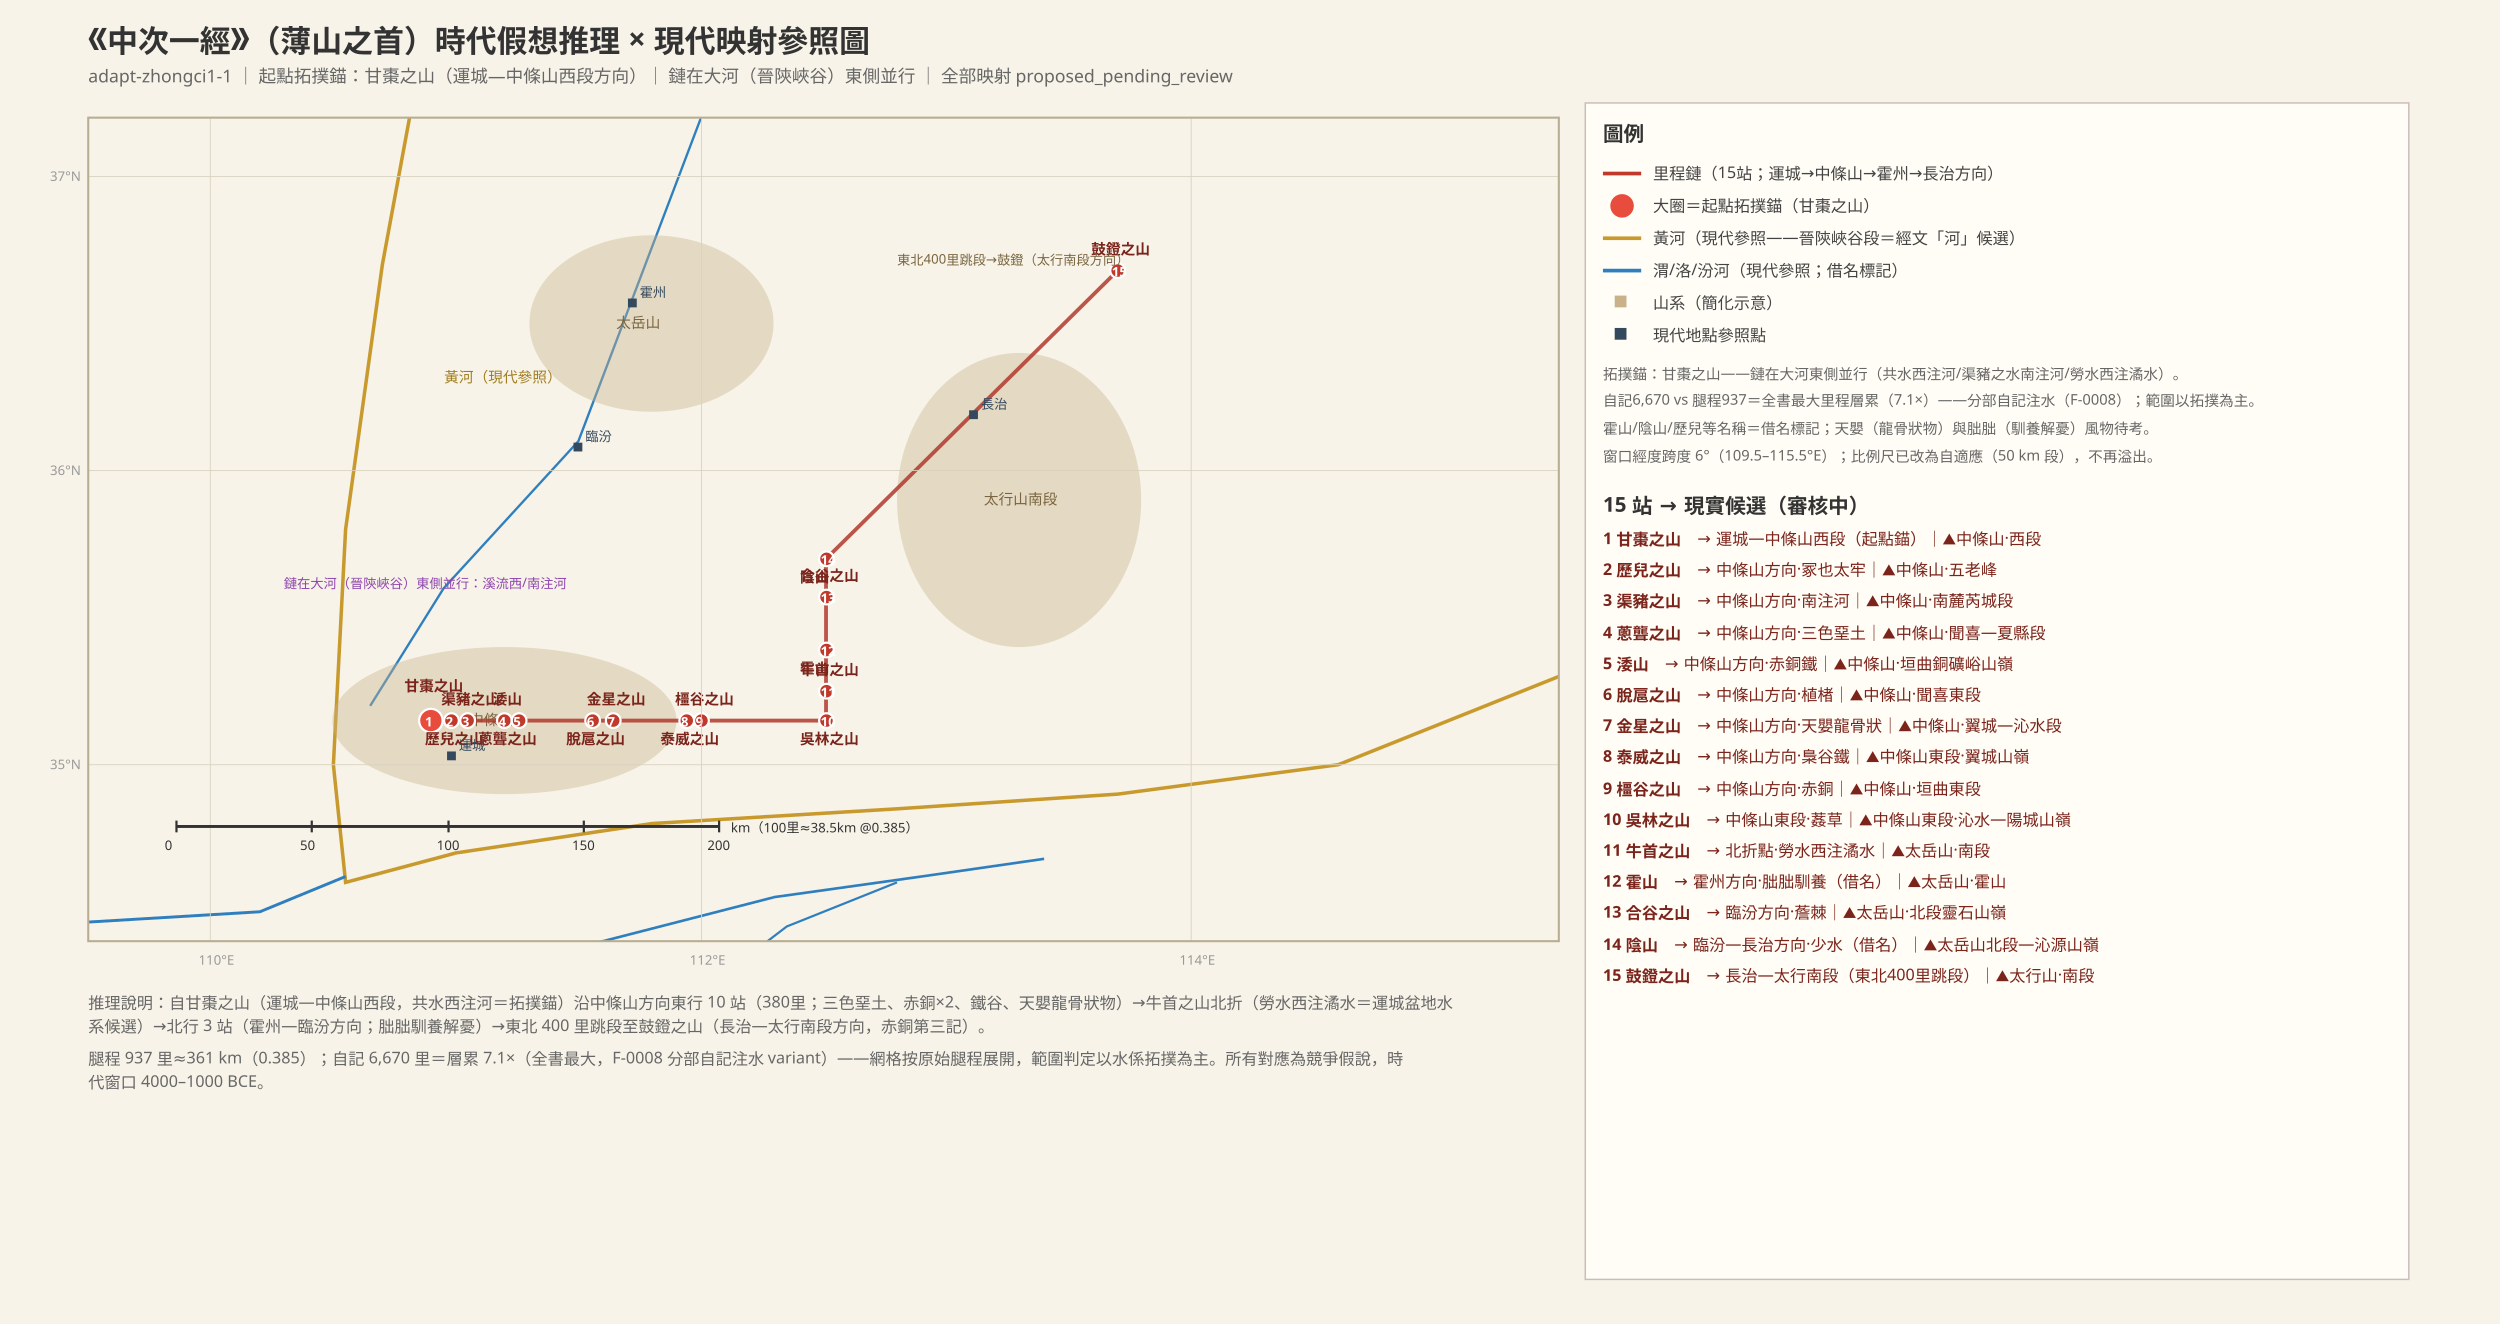
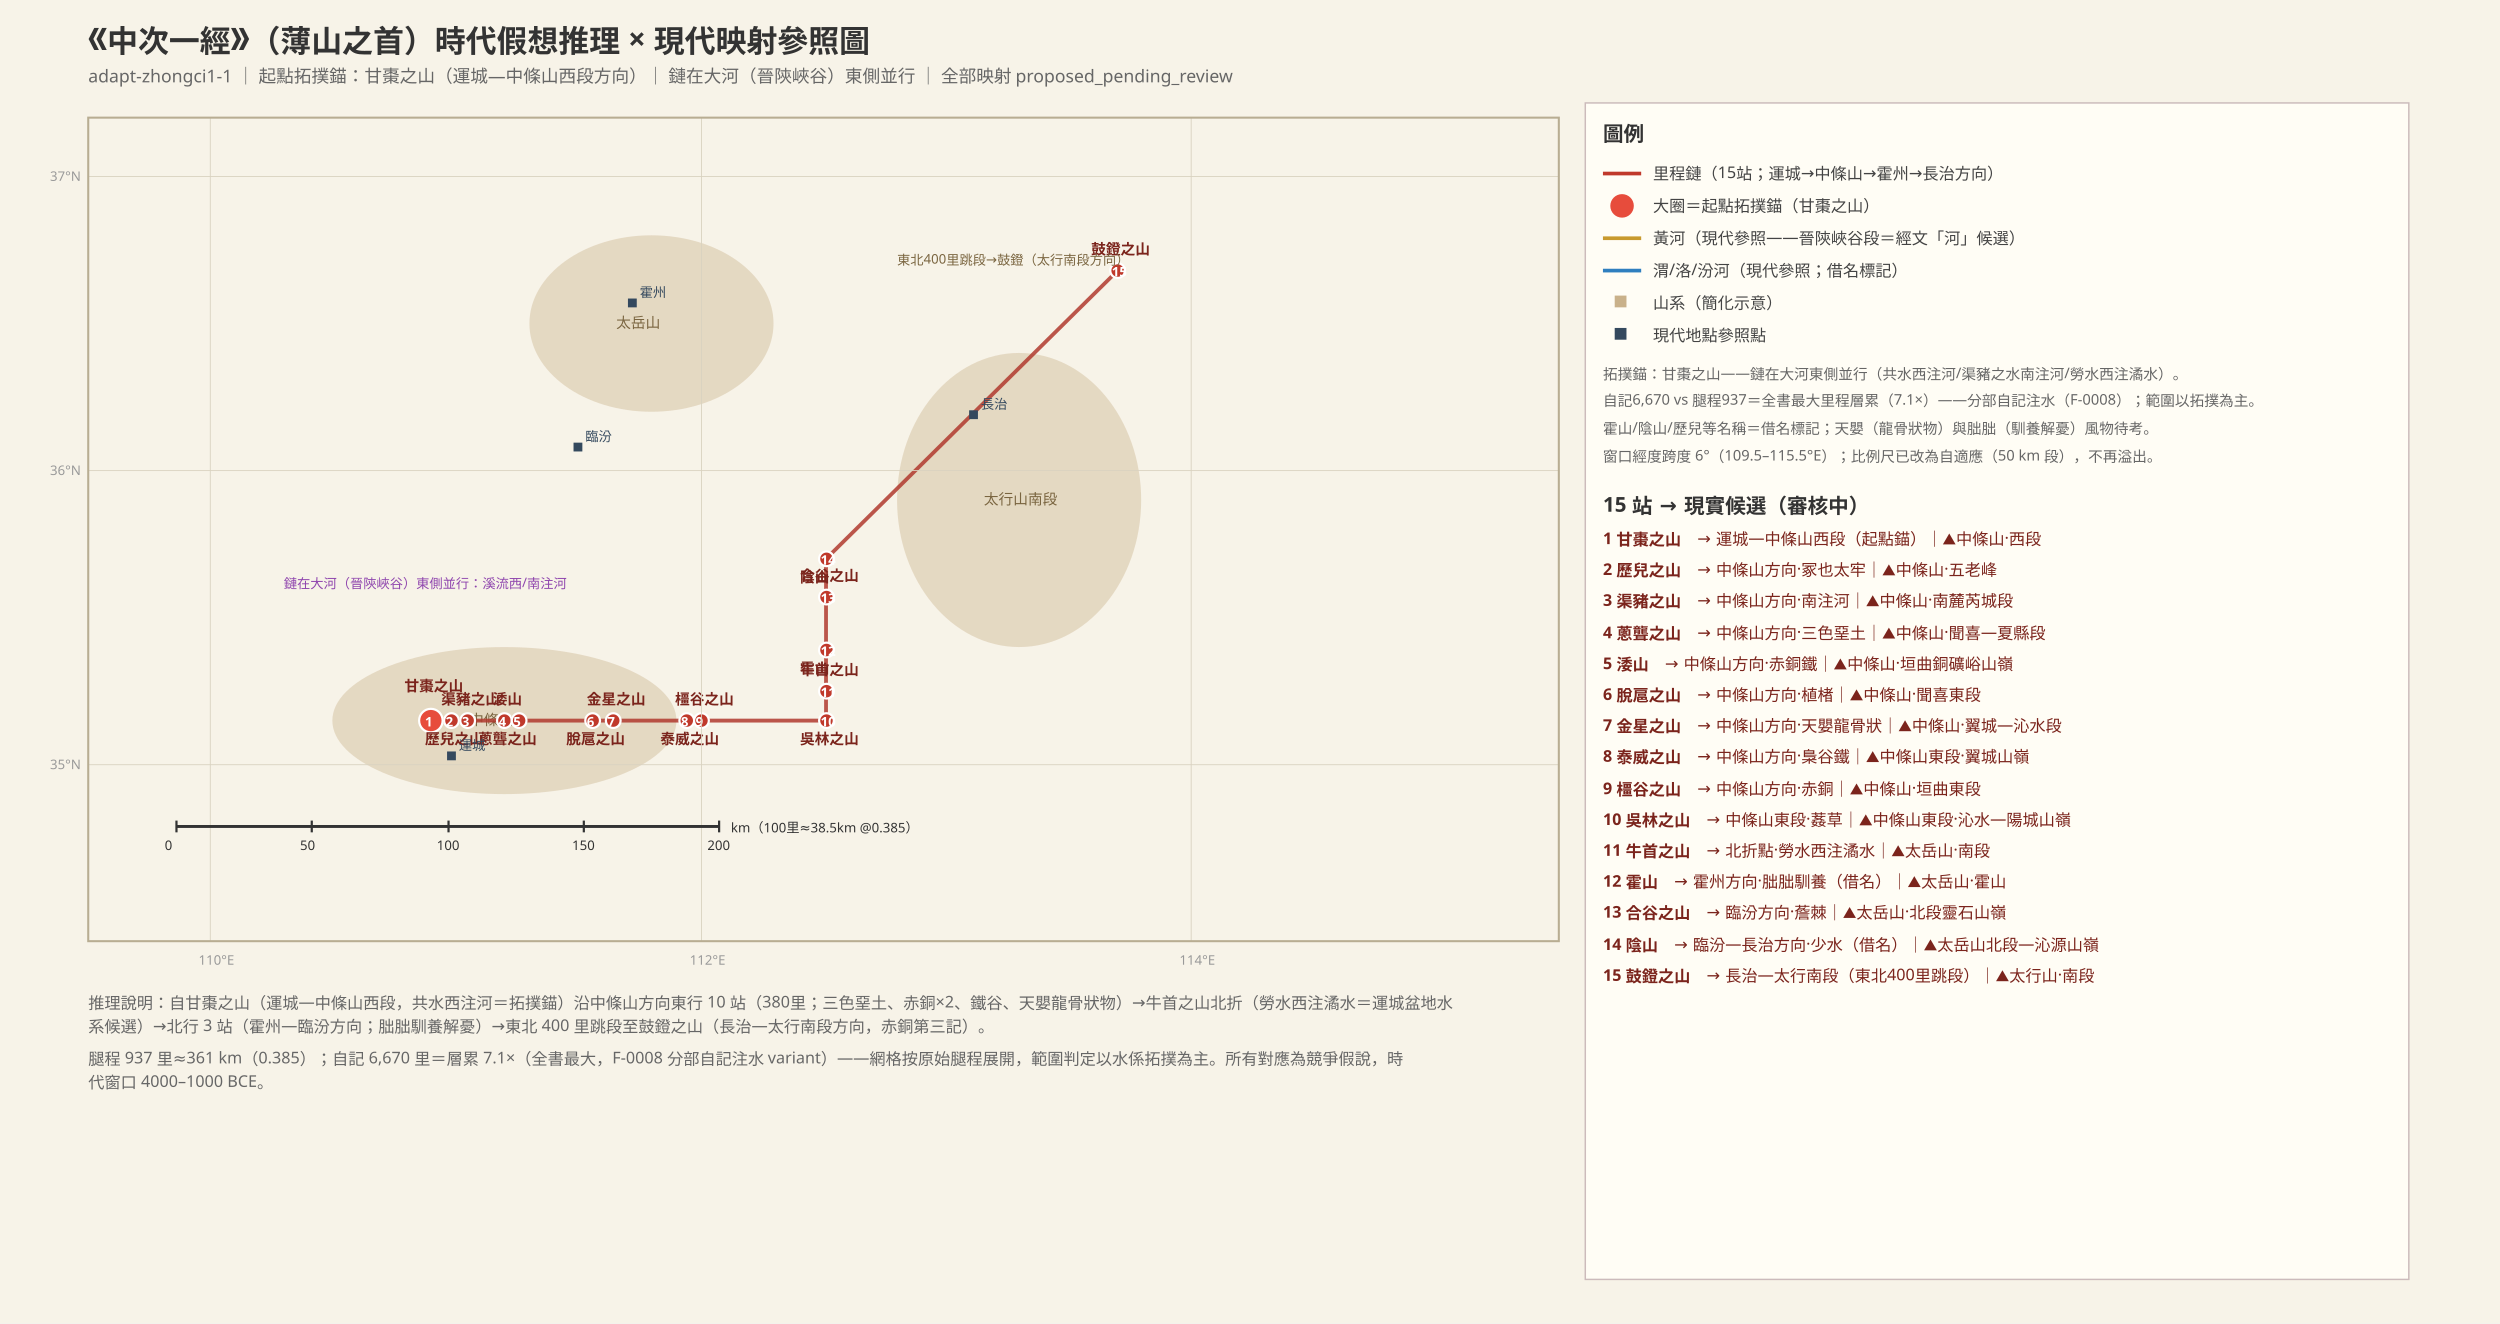
<svg xmlns="http://www.w3.org/2000/svg" width="1700" height="900" font-family="PingFang SC, Hiragino Sans GB, Microsoft YaHei, sans-serif">
  <rect width="1700" height="900" fill="#f7f3e8" />
  <defs>
    <marker id="arr" markerWidth="8" markerHeight="8" refX="7" refY="3" orient="auto">
      <path d="M0,0 L7,3 L0,6 Z" fill="#555" />
    </marker>
    <pattern id="sand" width="8" height="8" patternUnits="userSpaceOnUse">
      <rect width="8" height="8" fill="#efe3c0" />
      <circle cx="2" cy="2" r="0.8" fill="#d6b96a" />
      <circle cx="6" cy="6" r="0.8" fill="#d6b96a" />
    </pattern>
    <clipPath id="mapclip">
      <rect x="60" y="80" width="1000" height="560" />
    </clipPath>
  </defs>
  <text x="60" y="34" font-size="21" font-weight="bold" fill="#333">《中次一經》（薄山之首）時代假想推理 × 現代映射參照圖</text>
  <text x="60" y="56" font-size="12" fill="#666">adapt-zhongci1-1 ｜ 起點拓撲錨：甘棗之山（運城—中條山西段方向）｜ 鏈在大河（晉陝峽谷）東側並行 ｜ 全部映射 proposed_pending_review</text>
  <g clip-path="url(#mapclip)">
-     <polyline points="-2106.7,600.0 -1856.7,640.0 -1606.7,520.0 -1440.0,400.0 -1223.3,340.0 -1023.3,310.0 -890.0,300.0 -790.0,220.0 -690.0,60.0 -590.0,-60.0 -490.0,-180.0 -373.3,-300.0 -290.0,-420.0 -123.3,-540.0 60.0,-580.0 210.0,-580.0 326.7,-540.0 410.0,-480.0 410.0,-340.0 360.0,-180.0 293.3,0.0 260.0,180.0 235.0,360.0 226.7,520.0 235.0,600.0 310.0,580.0 443.3,560.0 610.0,550.0 760.0,540.0 910.0,520.0 1060.0,460.0 1193.3,400.0 1310.0,260.0 1410.0,120.0 1510.0,40.0 1610.0,0.0" fill="none" stroke="#c89a2e" stroke-width="2.4" />
-     <text x="302" y="260" font-size="10" fill="#a07d1e">黃河（現代參照）</text>
-     <polyline points="-823.3,570.0 -606.7,580.0 -390.0,610.0 -190.0,620.0 10.0,630.0 176.7,620.0 235.0,596.0" fill="none" stroke="#2f7fbf" stroke-width="2" />
-     <polyline points="160.0,700.0 293.3,670.0 410.0,640.0 526.7,610.0 626.7,596.0 710.0,584.0" fill="none" stroke="#2f7fbf" stroke-width="1.8" />
-     <polyline points="360.0,760.0 443.3,700.0 535.0,630.0 610.0,600.0" fill="none" stroke="#2f7fbf" stroke-width="1.5" />
-     <polyline points="526.7,-220.0 560.0,-60.0 476.7,80.0 393.3,300.0 301.7,400.0 251.7,480.0" fill="none" stroke="#2f7fbf" stroke-width="1.6" />
    <ellipse cx="343" cy="490" rx="117" ry="50" fill="#c9b18a" opacity="0.4" />
    <text x="319" y="493" font-size="10" fill="#7a6540">中條山</text>
    <ellipse cx="443" cy="220" rx="83" ry="60" fill="#c9b18a" opacity="0.4" />
    <text x="419" y="223" font-size="10" fill="#7a6540">太岳山</text>
    <ellipse cx="693" cy="340" rx="83" ry="100" fill="#c9b18a" opacity="0.4" />
    <text x="669" y="343" font-size="10" fill="#7a6540">太行山南段</text>
    <polyline points="293.3,490.0 306.7,490.0 318.3,490.0 343.3,490.0 353.3,490.0 403.3,490.0 416.7,490.0 466.7,490.0 476.7,490.0 561.7,490.0 561.7,470.0 561.7,442.0 561.7,406.0 561.7,380.0 760.0,184.0" fill="none" stroke="#b03a2e" stroke-width="2.6" opacity="0.85" />
    <circle cx="293" cy="490" r="8" fill="#e74c3c" stroke="#fff" stroke-width="1.5" />
    <text x="289" y="494" font-size="9" fill="#fff" font-weight="bold">1</text>
    <text x="275" y="470" font-size="10" fill="#7b241c" font-weight="bold">甘棗之山</text>
    <circle cx="307" cy="490" r="5" fill="#c0392b" stroke="#fff" stroke-width="1.5" />
    <text x="303" y="494" font-size="9" fill="#fff" font-weight="bold">2</text>
    <text x="289" y="506" font-size="10" fill="#7b241c" font-weight="bold">歷兒之山</text>
    <circle cx="318" cy="490" r="5" fill="#c0392b" stroke="#fff" stroke-width="1.5" />
    <text x="314" y="494" font-size="9" fill="#fff" font-weight="bold">3</text>
    <text x="300" y="479" font-size="10" fill="#7b241c" font-weight="bold">渠豬之山</text>
    <circle cx="343" cy="490" r="5" fill="#c0392b" stroke="#fff" stroke-width="1.5" />
    <text x="339" y="494" font-size="9" fill="#fff" font-weight="bold">4</text>
    <text x="325" y="506" font-size="10" fill="#7b241c" font-weight="bold">蔥聾之山</text>
    <circle cx="353" cy="490" r="5" fill="#c0392b" stroke="#fff" stroke-width="1.5" />
    <text x="349" y="494" font-size="9" fill="#fff" font-weight="bold">5</text>
    <text x="335" y="479" font-size="10" fill="#7b241c" font-weight="bold">涹山</text>
    <circle cx="403" cy="490" r="5" fill="#c0392b" stroke="#fff" stroke-width="1.5" />
    <text x="399" y="494" font-size="9" fill="#fff" font-weight="bold">6</text>
    <text x="385" y="506" font-size="10" fill="#7b241c" font-weight="bold">脫扈之山</text>
    <circle cx="417" cy="490" r="5" fill="#c0392b" stroke="#fff" stroke-width="1.5" />
    <text x="413" y="494" font-size="9" fill="#fff" font-weight="bold">7</text>
    <text x="399" y="479" font-size="10" fill="#7b241c" font-weight="bold">金星之山</text>
    <circle cx="467" cy="490" r="5" fill="#c0392b" stroke="#fff" stroke-width="1.5" />
    <text x="463" y="494" font-size="9" fill="#fff" font-weight="bold">8</text>
    <text x="449" y="506" font-size="10" fill="#7b241c" font-weight="bold">泰威之山</text>
    <circle cx="477" cy="490" r="5" fill="#c0392b" stroke="#fff" stroke-width="1.5" />
    <text x="473" y="494" font-size="9" fill="#fff" font-weight="bold">9</text>
    <text x="459" y="479" font-size="10" fill="#7b241c" font-weight="bold">橿谷之山</text>
    <circle cx="562" cy="490" r="5" fill="#c0392b" stroke="#fff" stroke-width="1.5" />
    <text x="558" y="494" font-size="9" fill="#fff" font-weight="bold">10</text>
    <text x="544" y="506" font-size="10" fill="#7b241c" font-weight="bold">吳林之山</text>
    <circle cx="562" cy="470" r="5" fill="#c0392b" stroke="#fff" stroke-width="1.5" />
    <text x="558" y="474" font-size="9" fill="#fff" font-weight="bold">11</text>
    <text x="544" y="459" font-size="10" fill="#7b241c" font-weight="bold">牛首之山</text>
    <circle cx="562" cy="442" r="5" fill="#c0392b" stroke="#fff" stroke-width="1.5" />
    <text x="558" y="446" font-size="9" fill="#fff" font-weight="bold">12</text>
    <text x="544" y="458" font-size="10" fill="#7b241c" font-weight="bold">霍山</text>
    <circle cx="562" cy="406" r="5" fill="#c0392b" stroke="#fff" stroke-width="1.5" />
    <text x="558" y="410" font-size="9" fill="#fff" font-weight="bold">13</text>
    <text x="544" y="395" font-size="10" fill="#7b241c" font-weight="bold">合谷之山</text>
    <circle cx="562" cy="380" r="5" fill="#c0392b" stroke="#fff" stroke-width="1.5" />
    <text x="558" y="384" font-size="9" fill="#fff" font-weight="bold">14</text>
    <text x="544" y="396" font-size="10" fill="#7b241c" font-weight="bold">陰山</text>
    <circle cx="760" cy="184" r="5" fill="#c0392b" stroke="#fff" stroke-width="1.5" />
    <text x="756" y="188" font-size="9" fill="#fff" font-weight="bold">15</text>
    <text x="742" y="173" font-size="10" fill="#7b241c" font-weight="bold">鼓鐙之山</text>
    <text x="193" y="400" font-size="9" fill="#8e44ad">鏈在大河（晉陝峽谷）東側並行：溪流西/南注河</text>
    <text x="610" y="180" font-size="9" fill="#7a6540">東北400里跳段→鼓鐙（太行南段方向）</text>
    <rect x="304" y="511" width="6" height="6" fill="#34495e" />
    <text x="312" y="510" font-size="9" fill="#34495e">運城</text>
    <rect x="390" y="301" width="6" height="6" fill="#34495e" />
    <text x="398" y="300" font-size="9" fill="#34495e">臨汾</text>
    <rect x="427" y="203" width="6" height="6" fill="#34495e" />
    <text x="435" y="202" font-size="9" fill="#34495e">霍州</text>
    <rect x="659" y="279" width="6" height="6" fill="#34495e" />
    <text x="667" y="278" font-size="9" fill="#34495e">長治</text>
  </g>
  <line x1="143" y1="640" x2="143" y2="80" stroke="#d9d2c0" stroke-width="0.6" />
  <text x="135" y="656" font-size="9" fill="#999">110°E</text>
  <line x1="477" y1="640" x2="477" y2="80" stroke="#d9d2c0" stroke-width="0.6" />
  <text x="469" y="656" font-size="9" fill="#999">112°E</text>
  <line x1="810" y1="640" x2="810" y2="80" stroke="#d9d2c0" stroke-width="0.6" />
  <text x="802" y="656" font-size="9" fill="#999">114°E</text>
  <line x1="60" y1="520" x2="1060" y2="520" stroke="#d9d2c0" stroke-width="0.6" />
  <text x="34" y="523" font-size="9" fill="#999">35°N</text>
  <line x1="60" y1="320" x2="1060" y2="320" stroke="#d9d2c0" stroke-width="0.6" />
  <text x="34" y="323" font-size="9" fill="#999">36°N</text>
  <line x1="60" y1="120" x2="1060" y2="120" stroke="#d9d2c0" stroke-width="0.6" />
  <text x="34" y="123" font-size="9" fill="#999">37°N</text>
  <rect x="60" y="80" width="1000" height="560" fill="none" stroke="#b8ad92" stroke-width="1.4" />
  <line x1="120" y1="562" x2="489" y2="562" stroke="#333" stroke-width="2" />
  <line x1="120" y1="558" x2="120" y2="566" stroke="#333" stroke-width="1.5" />
  <text x="112" y="578" font-size="9" fill="#333">0</text>
  <line x1="212" y1="558" x2="212" y2="566" stroke="#333" stroke-width="1.5" />
  <text x="204" y="578" font-size="9" fill="#333">50</text>
  <line x1="305" y1="558" x2="305" y2="566" stroke="#333" stroke-width="1.5" />
  <text x="297" y="578" font-size="9" fill="#333">100</text>
  <line x1="397" y1="558" x2="397" y2="566" stroke="#333" stroke-width="1.5" />
  <text x="389" y="578" font-size="9" fill="#333">150</text>
  <line x1="489" y1="558" x2="489" y2="566" stroke="#333" stroke-width="1.5" />
  <text x="481" y="578" font-size="9" fill="#333">200</text>
  <text x="497" y="566" font-size="9" fill="#333">km（100里≈38.5km @0.385）</text>
  <rect x="1078" y="70" width="560" height="800" fill="#fffdf5" stroke="#cbb" />
  <text x="1090" y="96" font-size="14" font-weight="bold" fill="#333">圖例</text>
  <line x1="1090" y1="118" x2="1116" y2="118" stroke="#c0392b" stroke-width="2.5" />
  <text x="1124" y="122" font-size="11" fill="#444">里程鏈（15站；運城→中條山→霍州→長治方向）</text>
  <circle cx="1103" cy="140" r="8" fill="#e74c3c" />
  <text x="1124" y="144" font-size="11" fill="#444">大圈＝起點拓撲錨（甘棗之山）</text>
  <line x1="1090" y1="162" x2="1116" y2="162" stroke="#c89a2e" stroke-width="2.5" />
  <text x="1124" y="166" font-size="11" fill="#444">黃河（現代參照——晉陝峽谷段＝經文「河」候選）</text>
  <line x1="1090" y1="184" x2="1116" y2="184" stroke="#2f7fbf" stroke-width="2.5" />
  <text x="1124" y="188" font-size="11" fill="#444">渭/洛/汾河（現代參照；借名標記）</text>
  <rect x="1098" y="201" width="8" height="8" fill="#c9b18a" />
  <text x="1124" y="210" font-size="11" fill="#444">山系（簡化示意）</text>
  <rect x="1098" y="223" width="8" height="8" fill="#34495e" />
  <text x="1124" y="232" font-size="11" fill="#444">現代地點參照點</text>
  <text x="1090" y="258" font-size="10" fill="#666">拓撲錨：甘棗之山——鏈在大河東側並行（共水西注河/渠豬之水南注河/勞水西注潏水）。</text>
  <text x="1090" y="276" font-size="10" fill="#666">自記6,670 vs 腿程937＝全書最大里程層累（7.1×）——分部自記注水（F-0008）；範圍以拓撲為主。</text>
  <text x="1090" y="295" font-size="10" fill="#666">霍山/陰山/歷兒等名稱＝借名標記；天嬰（龍骨狀物）與朏朏（馴養解憂）風物待考。</text>
  <text x="1090" y="314" font-size="10" fill="#666">窗口經度跨度 6°（109.5–115.5°E）；比例尺已改為自適應（50 km 段），不再溢出。</text>
  <text x="1090" y="348.0" font-size="14" font-weight="bold" fill="#333">15 站 → 現實候選（審核中）</text>
  <text x="1090" y="370" font-size="11" fill="#7b241c">
    <tspan font-weight="bold"> 1 甘棗之山</tspan>　→ 運城—中條山西段（起點錨）｜⛰中條山·西段</text>
  <text x="1090" y="391" font-size="11" fill="#7b241c">
    <tspan font-weight="bold"> 2 歷兒之山</tspan>　→ 中條山方向·冢也太牢｜⛰中條山·五老峰</text>
  <text x="1090" y="412" font-size="11" fill="#7b241c">
    <tspan font-weight="bold"> 3 渠豬之山</tspan>　→ 中條山方向·南注河｜⛰中條山·南麓芮城段</text>
  <text x="1090" y="434" font-size="11" fill="#7b241c">
    <tspan font-weight="bold"> 4 蔥聾之山</tspan>　→ 中條山方向·三色堊土｜⛰中條山·聞喜—夏縣段</text>
  <text x="1090" y="455" font-size="11" fill="#7b241c">
    <tspan font-weight="bold"> 5 涹山</tspan>　→ 中條山方向·赤銅鐵｜⛰中條山·垣曲銅礦峪山嶺</text>
  <text x="1090" y="476" font-size="11" fill="#7b241c">
    <tspan font-weight="bold"> 6 脫扈之山</tspan>　→ 中條山方向·植楮｜⛰中條山·聞喜東段</text>
  <text x="1090" y="497" font-size="11" fill="#7b241c">
    <tspan font-weight="bold"> 7 金星之山</tspan>　→ 中條山方向·天嬰龍骨狀｜⛰中條山·翼城—沁水段</text>
  <text x="1090" y="518" font-size="11" fill="#7b241c">
    <tspan font-weight="bold"> 8 泰威之山</tspan>　→ 中條山方向·梟谷鐵｜⛰中條山東段·翼城山嶺</text>
  <text x="1090" y="540" font-size="11" fill="#7b241c">
    <tspan font-weight="bold"> 9 橿谷之山</tspan>　→ 中條山方向·赤銅｜⛰中條山·垣曲東段</text>
  <text x="1090" y="561" font-size="11" fill="#7b241c">
    <tspan font-weight="bold">10 吳林之山</tspan>　→ 中條山東段·葌草｜⛰中條山東段·沁水—陽城山嶺</text>
  <text x="1090" y="582" font-size="11" fill="#7b241c">
    <tspan font-weight="bold">11 牛首之山</tspan>　→ 北折點·勞水西注潏水｜⛰太岳山·南段</text>
  <text x="1090" y="603" font-size="11" fill="#7b241c">
    <tspan font-weight="bold">12 霍山</tspan>　→ 霍州方向·朏朏馴養（借名）｜⛰太岳山·霍山</text>
  <text x="1090" y="624" font-size="11" fill="#7b241c">
    <tspan font-weight="bold">13 合谷之山</tspan>　→ 臨汾方向·薝棘｜⛰太岳山·北段靈石山嶺</text>
  <text x="1090" y="646" font-size="11" fill="#7b241c">
    <tspan font-weight="bold">14 陰山</tspan>　→ 臨汾—長治方向·少水（借名）｜⛰太岳山北段—沁源山嶺</text>
  <text x="1090" y="667" font-size="11" fill="#7b241c">
    <tspan font-weight="bold">15 鼓鐙之山</tspan>　→ 長治—太行南段（東北400里跳段）｜⛰太行山·南段</text>
  <text x="60" y="686" font-size="11" fill="#666">推理說明：自甘棗之山（運城—中條山西段，共水西注河＝拓撲錨）沿中條山方向東行 10 站（380里；三色堊土、赤銅×2、鐵谷、天嬰龍骨狀物）→牛首之山北折（勞水西注潏水＝運城盆地水</text>
  <text x="60" y="702" font-size="11" fill="#666">系候選）→北行 3 站（霍州—臨汾方向；朏朏馴養解憂）→東北 400 里跳段至鼓鐙之山（長治—太行南段方向，赤銅第三記）。</text>
  <text x="60" y="724" font-size="11" fill="#666">腿程 937 里≈361 km（0.385）；自記 6,670 里＝層累 7.1×（全書最大，F-0008 分部自記注水 variant）——網格按原始腿程展開，範圍判定以水係拓撲為主。所有對應為競爭假說，時</text>
  <text x="60" y="740" font-size="11" fill="#666">代窗口 4000–1000 BCE。</text>
</svg>
